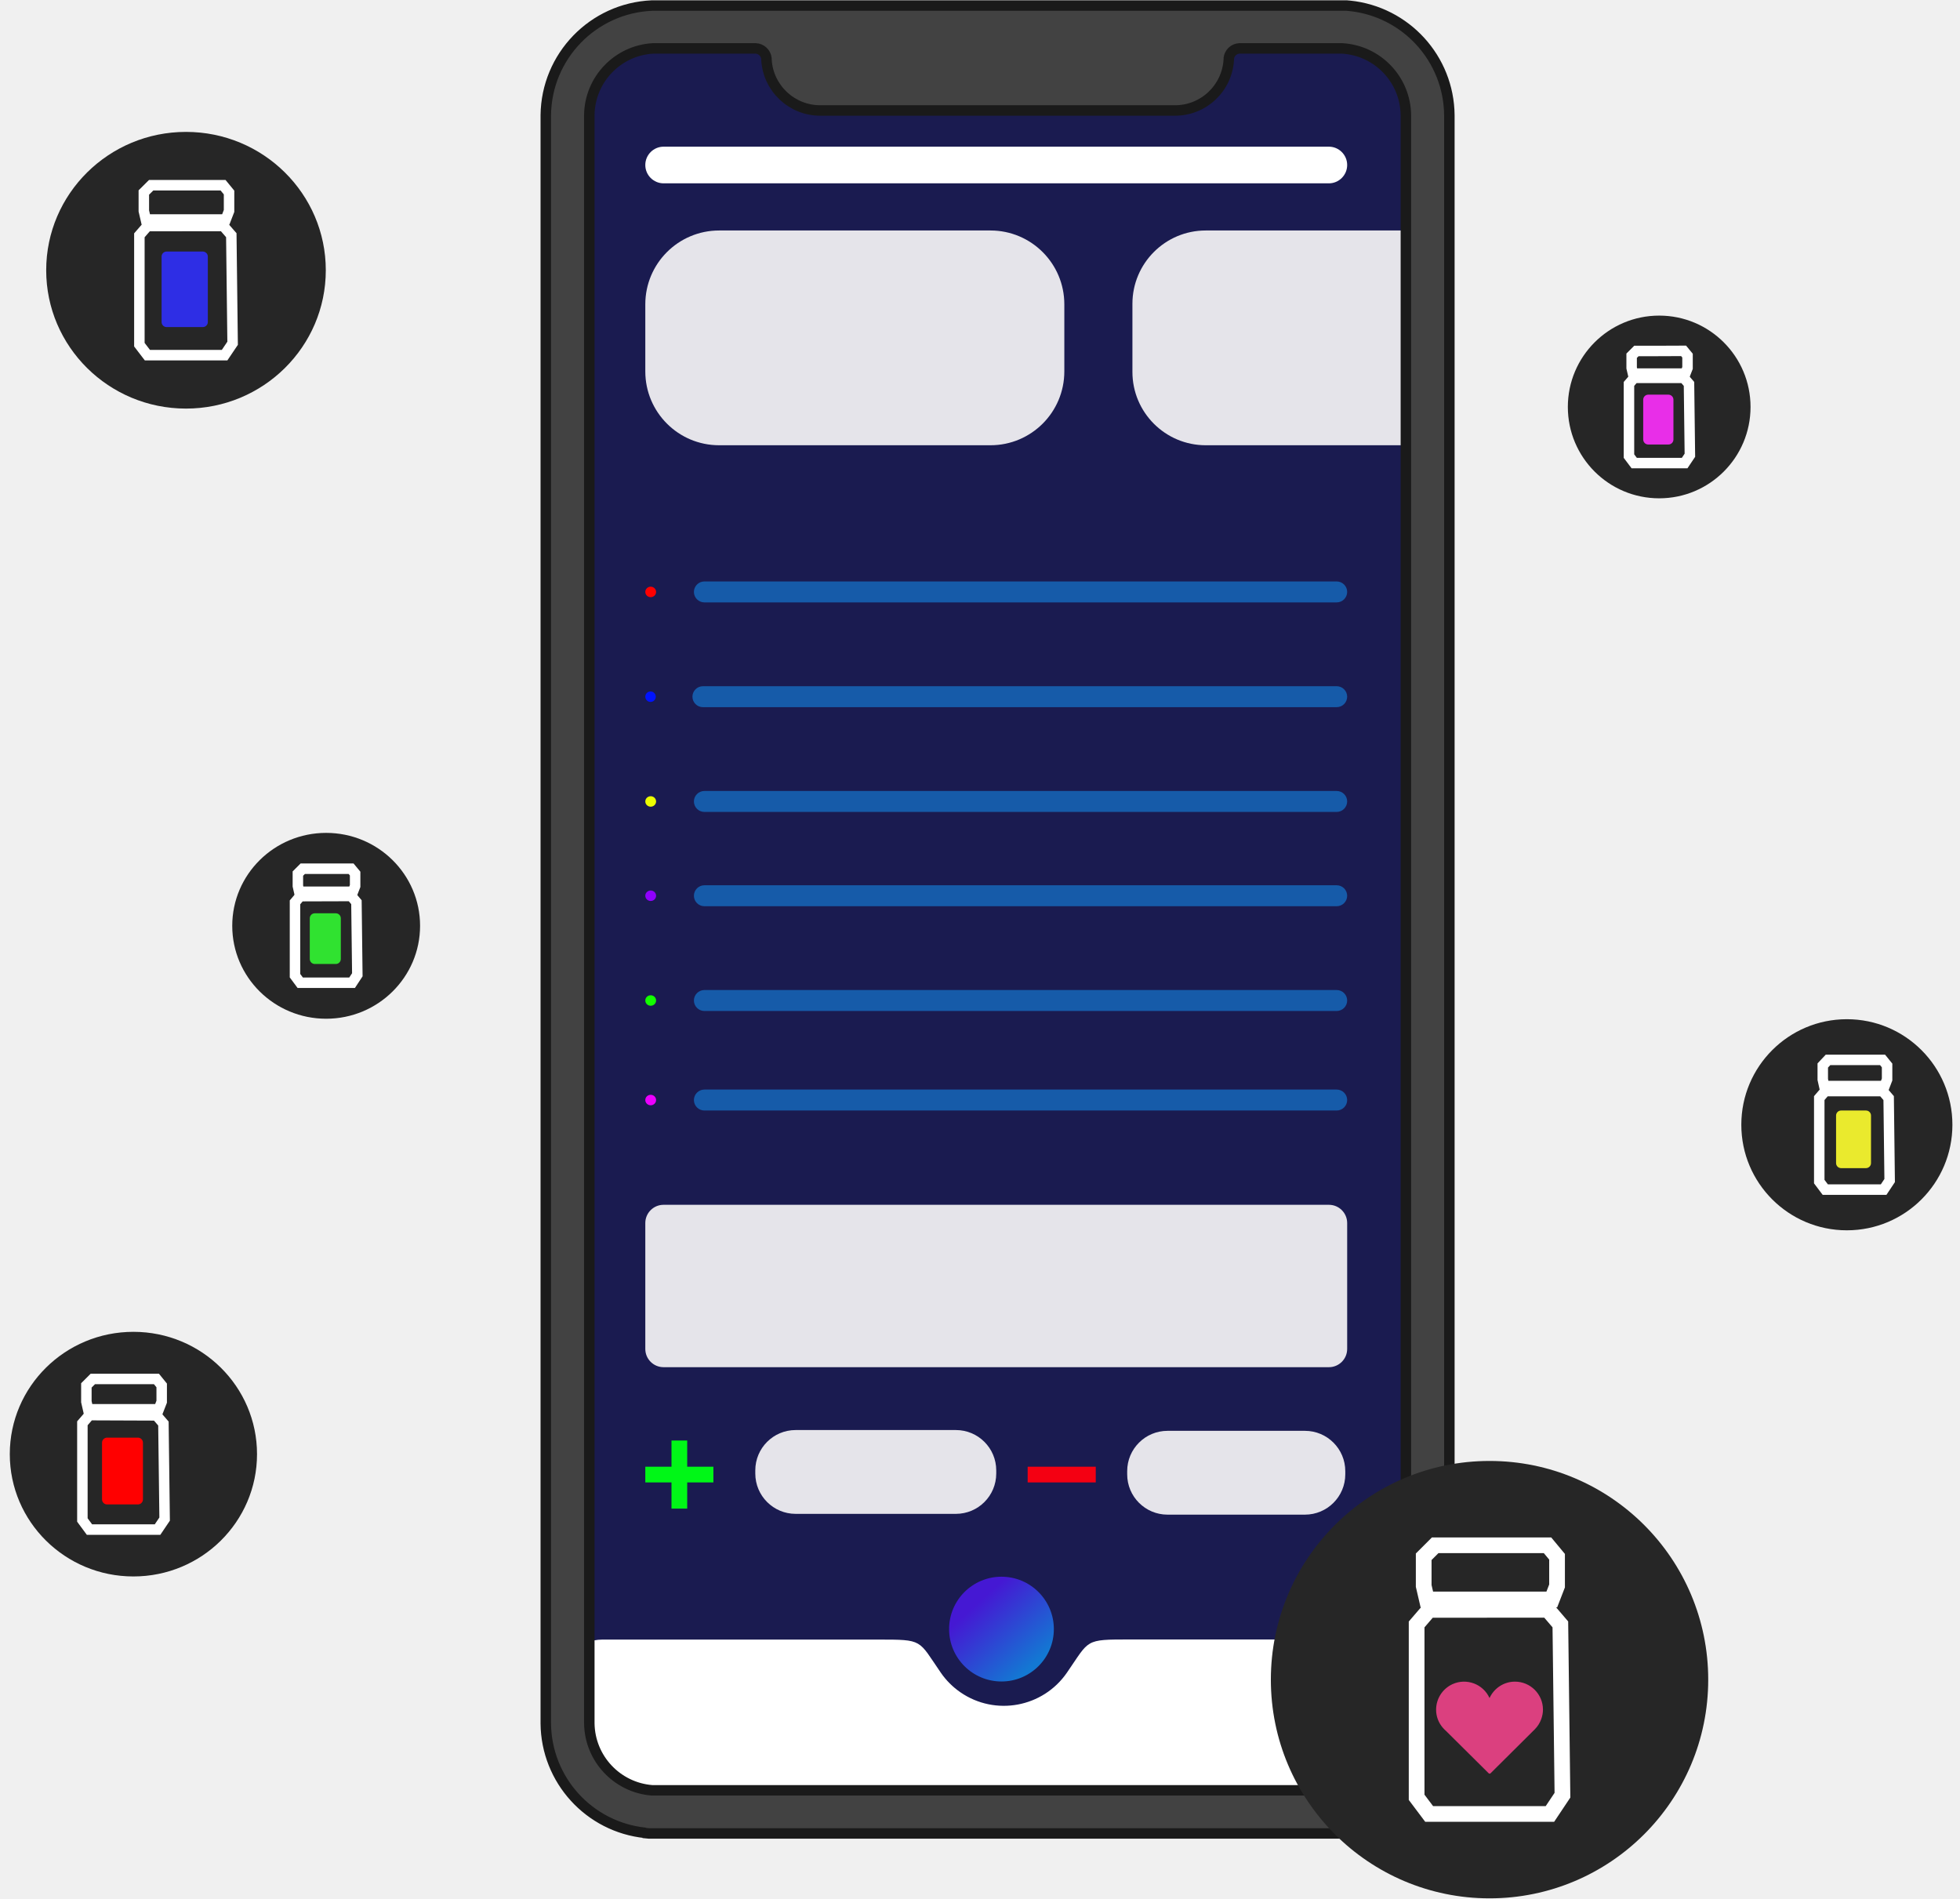
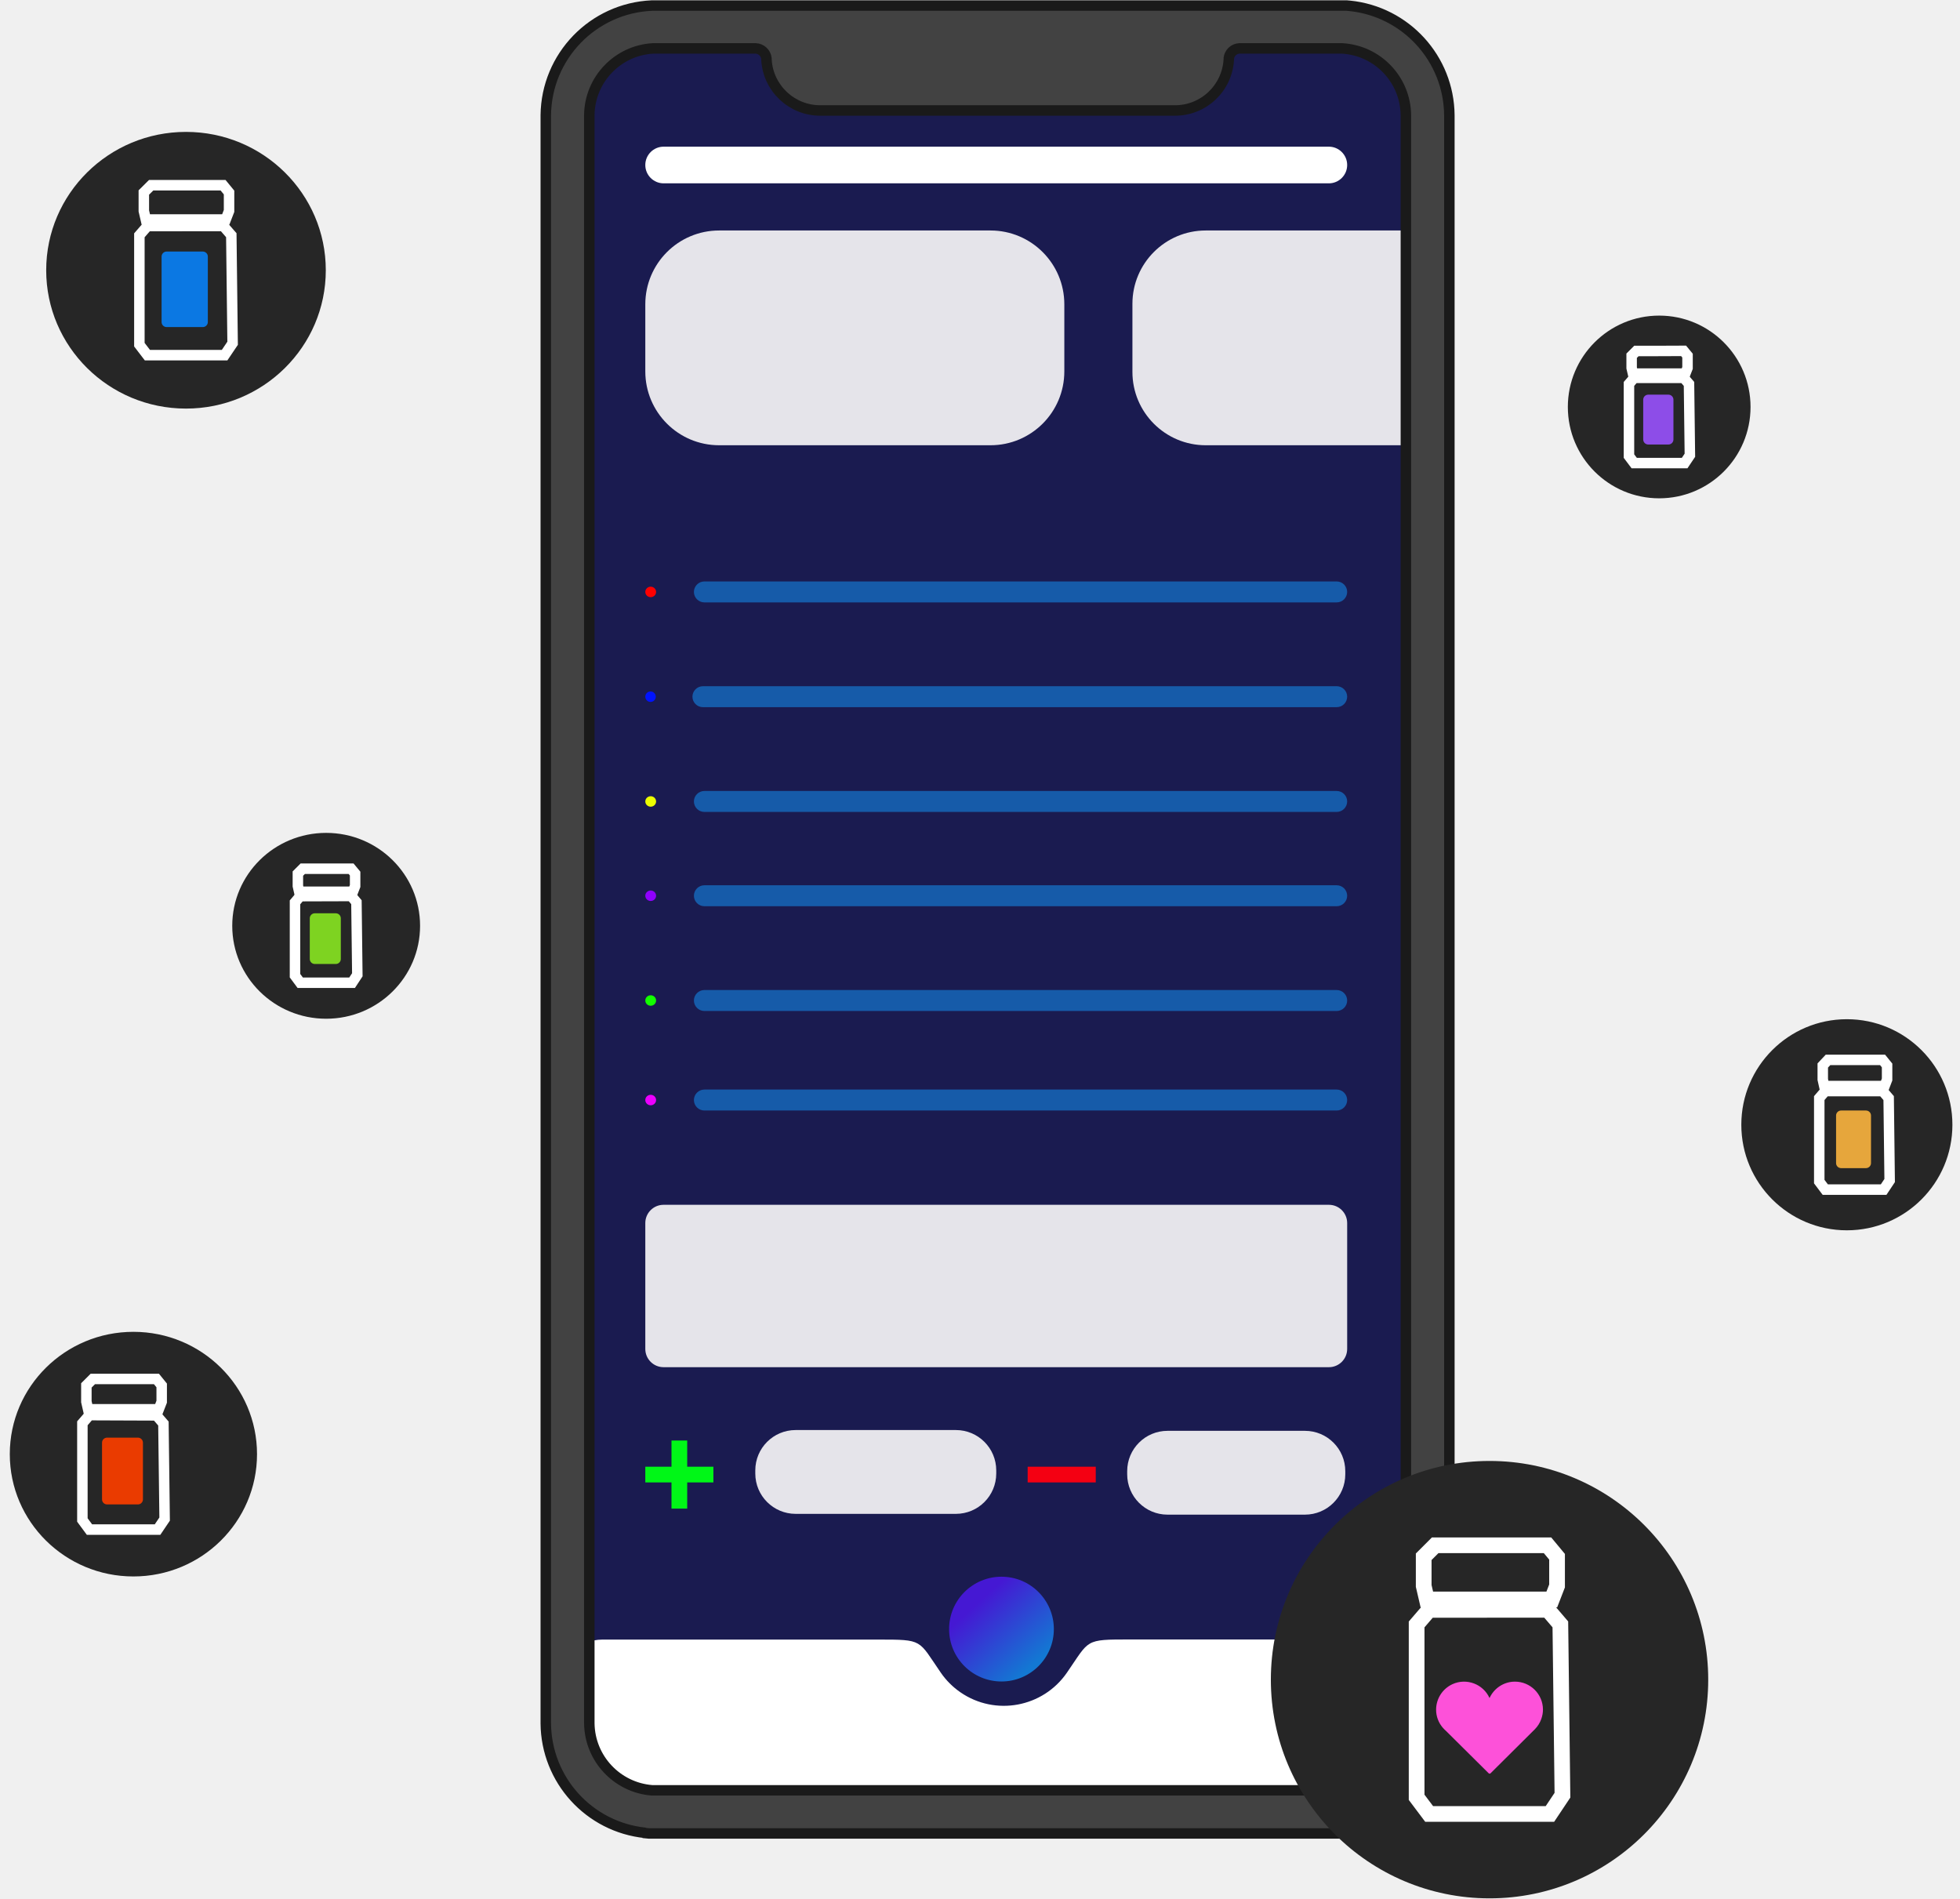
<svg xmlns="http://www.w3.org/2000/svg" version="1.1" id="Layer_1" x="0px" y="0px" viewBox="0 0 374.2 362.4" style="enable-background:new 0 0 374.2 362.4;" xml:space="preserve">
  <g id="Layer_2_1_">
    <g id="Graphic_Elements">
      <rect x="112.2" y="9" style="fill:#1A1B50;" width="158" height="334" />
      <path style="fill:#E5E4EA;" d="M137.3,44h51.8c7.79,0,14.1,6.31,14.1,14.1v12.8c0,7.79-6.31,14.1-14.1,14.1h-51.8    c-7.79,0-14.1-6.31-14.1-14.1V58.1C123.2,50.31,129.51,44,137.3,44z" />
      <path style="fill:#E5E4EA;" d="M230.2,44h40l0,0v41l0,0h-40c-7.73,0-14-6.27-14-14V58C216.2,50.27,222.47,44,230.2,44L230.2,44z" />
      <path style="fill:#FFFFFF;" d="M167.62,313H115c-4.37,0-7.91,3.54-7.92,7.91c0,0,0.38,6.75,1.77,10.78    c1.26,3.29,3.22,6.28,5.75,8.74c1.96,2.11,4.38,3.74,7.08,4.76c2.58,1.1,6.64,2.1,13.71,2.21s30.06,0,61,0    c25.44,0,49.33,0.22,53.32-0.11s10.95-0.07,16.48-4.54c3.36-2.57,6.04-5.91,7.81-9.75c2-4.42,2.32-12.11,2.32-12.11    c-0.01-4.37-3.55-7.91-7.92-7.91h-52.62c-8.8,0-7.7,0-12.08,6.33c-4.58,6.65-13.68,8.34-20.33,3.76    c-1.47-1.01-2.75-2.29-3.76-3.76C175.26,313,176.34,313,167.62,313z" />
-       <path style="fill:#424242;stroke:#1A1A1A;stroke-width:2;stroke-miterlimit:10;" d="M257.66,1.11l-0.57-0.05h-0.59l0,0    c-0.37,0-0.73,0-1.1,0H125.55c-0.37,0-0.74,0-1.1,0l0,0c-11.24,0.5-20.13,9.69-20.25,20.94v307c0.09,10.79,8.27,19.79,19,20.9    h-0.44l1.14,0.11h0.59c0.36,0,0.73,0,1.11,0h129.8c0.37,0,0.73,0,1.1,0h0.59l0.7-0.07c0.34,0,0.67-0.08,1-0.14l0.48-0.08    l0.49-0.09c0.48-0.1,1-0.22,1.44-0.35l0.47-0.14l0.92-0.3c0.46-0.16,0.91-0.34,1.35-0.53c0.15-0.06,0.3-0.13,0.44-0.2l0.43-0.2    l0.86-0.44c0.28-0.15,0.56-0.31,0.83-0.48l0.73-0.45l0.08-0.06c0.39-0.26,0.78-0.54,1.16-0.83c0.13-0.09,0.25-0.19,0.37-0.29    c0.35-0.28,0.7-0.57,1-0.87c0.82-0.75,1.58-1.56,2.27-2.43l0.3-0.37c1-1.31,1.84-2.73,2.52-4.23c0.11-0.24,0.21-0.49,0.3-0.74    c0.49-1.21,0.85-2.45,1.1-3.73c0.05-0.25,0.1-0.51,0.14-0.77c0.16-1.05,0.24-2.12,0.24-3.18V22    C276.62,11.2,268.41,2.2,257.66,1.11z M268.41,329c-0.09,6.72-5.3,12.26-12,12.78h-0.36h-0.67H125.55h-0.68h-0.36    c-6.7-0.52-11.91-6.06-12-12.78V22c0.06-6.79,5.39-12.38,12.17-12.76h19.6c1.06,0.05,1.93,0.86,2.05,1.91c0,0.07,0,0.14,0,0.22    l0,0c0.3,5.48,4.85,9.76,10.34,9.72h67.59c5.49,0.04,10.04-4.24,10.34-9.72l0,0c-0.01-0.07-0.01-0.15,0-0.22    c0.11-1.04,0.96-1.85,2-1.91h19.6c6.8,0.37,12.14,5.95,12.21,12.76V329z" />
+       <path style="fill:#424242;stroke:#1A1A1A;stroke-width:2;stroke-miterlimit:10;" d="M257.66,1.11l-0.57-0.05h-0.59l0,0    c-0.37,0-0.73,0-1.1,0H125.55c-0.37,0-0.74,0-1.1,0l0,0c-11.24,0.5-20.13,9.69-20.25,20.94v307c0.09,10.79,8.27,19.79,19,20.9    h-0.44l1.14,0.11h0.59c0.36,0,0.73,0,1.11,0h129.8c0.37,0,0.73,0,1.1,0h0.59l0.7-0.07c0.34,0,0.67-0.08,1-0.14l0.48-0.08    l0.49-0.09c0.48-0.1,1-0.22,1.44-0.35l0.47-0.14l0.92-0.3c0.46-0.16,0.91-0.34,1.35-0.53c0.15-0.06,0.3-0.13,0.44-0.2l0.43-0.2    l0.86-0.44c0.28-0.15,0.56-0.31,0.83-0.48l0.73-0.45l0.08-0.06c0.39-0.26,0.78-0.54,1.16-0.83c0.13-0.09,0.25-0.19,0.37-0.29    c0.35-0.28,0.7-0.57,1-0.87c0.82-0.75,1.58-1.56,2.27-2.43l0.3-0.37c1-1.31,1.84-2.73,2.52-4.23c0.11-0.24,0.21-0.49,0.3-0.74    c0.49-1.21,0.85-2.45,1.1-3.73c0.05-0.25,0.1-0.51,0.14-0.77c0.16-1.05,0.24-2.12,0.24-3.18V22    C276.62,11.2,268.41,2.2,257.66,1.11z M268.41,329c-0.09,6.72-5.3,12.26-12,12.78h-0.36h-0.67H125.55h-0.68h-0.36    c-6.7-0.52-11.91-6.06-12-12.78V22c0.06-6.79,5.39-12.38,12.17-12.76h19.6c1.06,0.05,1.93,0.86,2.05,1.91c0,0.07,0,0.14,0,0.22    l0,0c0.3,5.48,4.85,9.76,10.34,9.72h67.59c5.49,0.04,10.04-4.24,10.34-9.72l0,0c-0.01-0.07-0.01-0.15,0-0.22    c0.11-1.04,0.96-1.85,2-1.91h19.6c6.8,0.37,12.14,5.95,12.21,12.76L268.41,329L268.41,329z" />
      <path style="fill:#FFFFFF;" d="M126.7,28h127c1.93,0,3.5,1.57,3.5,3.5l0,0c0,1.93-1.57,3.5-3.5,3.5h-127c-1.93,0-3.5-1.57-3.5-3.5    l0,0C123.2,29.57,124.77,28,126.7,28z" />
      <ellipse style="fill:#FF0000;" cx="124.23" cy="113" rx="1.03" ry="1" />
      <path style="fill:#165BA9;" d="M134.48,111H255.2c1.1,0,2,0.9,2,2l0,0c0,1.1-0.9,2-2,2H134.48c-1.1,0-2-0.9-2-2l0,0    C132.48,111.9,133.38,111,134.48,111z" />
      <circle style="fill:#0013FF;" cx="124.2" cy="133" r="1" />
      <path style="fill:#165BA9;" d="M134.2,131h121c1.1,0,2,0.9,2,2l0,0c0,1.1-0.9,2-2,2h-121c-1.1,0-2-0.9-2-2l0,0    C132.2,131.9,133.1,131,134.2,131z" />
      <ellipse style="fill:#EDFF00;" cx="124.23" cy="153" rx="1.03" ry="1" />
      <path style="fill:#165BA9;" d="M134.48,151H255.2c1.1,0,2,0.9,2,2l0,0c0,1.1-0.9,2-2,2H134.48c-1.1,0-2-0.9-2-2l0,0    C132.48,151.9,133.38,151,134.48,151z" />
      <ellipse style="fill:#8F00FF;" cx="124.23" cy="171" rx="1.03" ry="1" />
      <path style="fill:#165BA9;" d="M134.48,169H255.2c1.1,0,2,0.9,2,2l0,0c0,1.1-0.9,2-2,2H134.48c-1.1,0-2-0.9-2-2l0,0    C132.48,169.9,133.38,169,134.48,169z" />
      <ellipse style="fill:#13FF00;" cx="124.23" cy="191" rx="1.03" ry="1" />
      <path style="fill:#165BA9;" d="M134.48,189H255.2c1.1,0,2,0.9,2,2l0,0c0,1.1-0.9,2-2,2H134.48c-1.1,0-2-0.9-2-2l0,0    C132.48,189.9,133.38,189,134.48,189z" />
      <ellipse style="fill:#EC00FF;" cx="124.23" cy="210" rx="1.03" ry="1" />
      <path style="fill:#165BA9;" d="M134.48,208H255.2c1.1,0,2,0.9,2,2l0,0c0,1.1-0.9,2-2,2H134.48c-1.1,0-2-0.9-2-2l0,0    C132.48,208.9,133.38,208,134.48,208z" />
-       <linearGradient id="SVGID_1_" gradientUnits="userSpaceOnUse" x1="186.629" y1="57.979" x2="197.369" y2="46.279" gradientTransform="matrix(1 0 0 -1 0 364)">
+       <linearGradient id="SVGID_1_" gradientUnits="userSpaceOnUse" x1="186.629" y1="442.021" x2="197.369" y2="453.721" gradientTransform="matrix(1 0 0 1 0 -136)">
        <stop offset="0" style="stop-color:#4518D3" />
        <stop offset="1" style="stop-color:#1378D3" />
      </linearGradient>
      <circle style="fill:url(#SVGID_1_);" cx="191.2" cy="311" r="10" />
      <path style="fill:#E5E4EA;" d="M126.69,230h127.02c1.93,0,3.49,1.56,3.49,3.49v24.02c0,1.93-1.56,3.49-3.49,3.49H126.69    c-1.93,0-3.49-1.56-3.49-3.49v-24.02C123.2,231.56,124.76,230,126.69,230z" />
      <path style="fill:#E5E4EA;" d="M151.9,273h30.6c4.25,0,7.7,3.45,7.7,7.7v0.6c0,4.25-3.45,7.7-7.7,7.7h-30.6    c-4.25,0-7.7-3.45-7.7-7.7v-0.6C144.2,276.45,147.65,273,151.9,273z" />
      <path style="fill:#E5E4EA;" d="M222.9,273.15h26.24c4.25,0,7.7,3.45,7.7,7.7v0.6c0,4.25-3.45,7.7-7.7,7.7H222.9    c-4.25,0-7.7-3.45-7.7-7.7v-0.6C215.2,276.6,218.65,273.15,222.9,273.15z" />
      <rect x="128.2" y="275" style="fill:#00F717;" width="3" height="13" />
      <rect x="123.2" y="280" style="fill:#00F717;" width="13" height="3" />
      <rect x="196.2" y="280" style="fill:#F40012;" width="13" height="3" />
      <circle style="fill:#262626;" cx="284.38" cy="320.65" r="41.75" />
      <path style="fill:none;stroke:#FFFFFF;stroke-width:3;stroke-miterlimit:10;" d="M283.92,295H274l-2.19,2.19v5.57l0.6,2.58h23.86    l1-2.58v-5.57l-1.82-2.19H283.92z" />
      <path style="fill:none;stroke:#FFFFFF;stroke-width:3;stroke-miterlimit:10;" d="M272.85,307.33l-2.39,2.78v33l2.39,3.18h23.06    l2.39-3.58c-0.13-10.87-0.26-21.74-0.4-32.61l-2.38-2.78L272.85,307.33z" />
-       <path style="fill:#DB407F;" d="M294.58,326.36c-0.01-2.95-2.4-5.33-5.35-5.33c-2.09,0-3.98,1.23-4.85,3.13    c-1.22-2.68-4.39-3.87-7.07-2.65c-1.9,0.87-3.12,2.76-3.13,4.85c-0.01,1.28,0.45,2.52,1.29,3.48c0.18,0.21,0.39,0.42,0.6,0.6    l8.14,8.08c0.05,0.05,0.11,0.08,0.18,0.08c0.07,0,0.14-0.03,0.19-0.08l8.44-8.39l0,0c0.56-0.56,0.99-1.25,1.25-2    C294.47,327.56,294.58,326.96,294.58,326.36z" />
+       <path style="fill:#FD51D9;" d="M294.58,326.36c-0.01-2.95-2.4-5.33-5.35-5.33c-2.09,0-3.98,1.23-4.85,3.13    c-1.22-2.68-4.39-3.87-7.07-2.65c-1.9,0.87-3.12,2.76-3.13,4.85c-0.01,1.28,0.45,2.52,1.29,3.48c0.18,0.21,0.39,0.42,0.6,0.6    l8.14,8.08c0.05,0.05,0.11,0.08,0.18,0.08s0.14-0.03,0.19-0.08l8.44-8.39l0,0c0.56-0.56,0.99-1.25,1.25-2    C294.47,327.56,294.58,326.96,294.58,326.36z" />
      <circle style="fill:#262626;" cx="352.6" cy="214.72" r="20.15" />
      <path style="fill:none;stroke:#FFFFFF;stroke-width:2;stroke-miterlimit:10;" d="M353.83,202.34H349l-1,1.06v2.68l0.28,1.25h11.52    l0.48-1.25v-2.68l-0.86-1.06H353.83z" />
      <path style="fill:none;stroke:#FFFFFF;stroke-width:2;stroke-miterlimit:10;" d="M348.48,208.29l-1.15,1.34v15.94l1.15,1.53h11.14    l1.15-1.73c-0.06-5.24-0.12-10.49-0.19-15.74l-1.15-1.34H348.48z" />
-       <path style="fill:#EAEA2D;" d="M351.5,212h4.75c0.53,0,0.96,0.43,0.96,0.96v9.08c0,0.53-0.43,0.96-0.96,0.96h-4.75    c-0.53,0-0.96-0.43-0.96-0.96v-9.08C350.54,212.43,350.97,212,351.5,212z" />
+       <path style="fill:#E6A63C;" d="M351.5,212h4.75c0.53,0,0.96,0.43,0.96,0.96v9.08c0,0.53-0.43,0.96-0.96,0.96h-4.75    c-0.53,0-0.96-0.43-0.96-0.96v-9.08C350.54,212.43,350.97,212,351.5,212z" />
      <circle style="fill:#262626;" cx="316.77" cy="77.69" r="17.44" />
      <path style="fill:none;stroke:#FFFFFF;stroke-width:2;stroke-miterlimit:10;" d="M316.57,67h-4.15l-0.91,0.91v2.33l0.25,1.08h10    l0.42-1.08v-2.35l-0.75-0.91L316.57,67z" />
      <path style="fill:none;stroke:#FFFFFF;stroke-width:2;stroke-miterlimit:10;" d="M312,72.13l-1,1.16v13.78l1,1.33h9.63l1-1.49    c-0.06-4.54-0.12-9.08-0.17-13.62l-1-1.16H312z" />
-       <path style="fill:#E82EE8;" d="M314.68,75.34h3.85c0.53,0,0.96,0.43,0.96,0.96v7.6c0,0.53-0.43,0.96-0.96,0.96h-3.85    c-0.53,0-0.96-0.43-0.96-0.96v-7.6C313.72,75.77,314.15,75.34,314.68,75.34z" />
+       <path style="fill:#8D4DE8;" d="M314.68,75.34h3.85c0.53,0,0.96,0.43,0.96,0.96v7.6c0,0.53-0.43,0.96-0.96,0.96h-3.85    c-0.53,0-0.96-0.43-0.96-0.96v-7.6C313.72,75.77,314.15,75.34,314.68,75.34z" />
      <ellipse style="fill:#262626;" cx="35.51" cy="51.59" rx="26.69" ry="26.41" />
      <path style="fill:none;stroke:#FFFFFF;stroke-width:2;stroke-miterlimit:10;" d="M35.22,35.36h-6.36l-1.4,1.39v3.52l0.38,1.63    H43.1l0.63-1.63v-3.52l-1.14-1.39H35.22z" />
      <path style="fill:none;stroke:#FFFFFF;stroke-width:2;stroke-miterlimit:10;" d="M28.14,43.16l-1.53,1.76V65.8l1.53,2h14.74    l1.53-2.27c-0.09-6.87-0.17-13.74-0.25-20.63l-1.53-1.76L28.14,43.16z" />
-       <path style="fill:#2E2EE5;" d="M31.81,48.02h6.91c0.53,0,0.96,0.43,0.96,0.96v12.5c0,0.53-0.43,0.96-0.96,0.96h-6.91    c-0.53,0-0.96-0.43-0.96-0.96v-12.5C30.85,48.45,31.28,48.02,31.81,48.02z" />
+       <path style="fill:#0B78E3;" d="M31.81,48.02h6.91c0.53,0,0.96,0.43,0.96,0.96v12.5c0,0.53-0.43,0.96-0.96,0.96h-6.91    c-0.53,0-0.96-0.43-0.96-0.96v-12.5C30.85,48.45,31.28,48.02,31.81,48.02z" />
      <ellipse style="fill:#262626;" cx="62.27" cy="176.74" rx="17.93" ry="17.74" />
      <path style="fill:none;stroke:#FFFFFF;stroke-width:2;stroke-miterlimit:10;" d="M62.07,165.84H57.8l-0.93,0.93v2.37l0.25,1.1    h10.25c0.14-0.37,0.28-0.74,0.43-1.1v-2.37l-0.77-0.93H62.07z" />
      <path style="fill:none;stroke:#FFFFFF;stroke-width:2;stroke-miterlimit:10;" d="M57.32,171.08l-1,1.18v14l1,1.35h9.9l1-1.52    c-0.06-4.62-0.12-9.24-0.17-13.86l-1-1.18L57.32,171.08z" />
-       <path style="fill:#30E230;" d="M60.1,174.35h4.01c0.53,0,0.96,0.43,0.96,0.96v7.76c0,0.53-0.43,0.96-0.96,0.96H60.1    c-0.53,0-0.96-0.43-0.96-0.96v-7.76C59.14,174.78,59.57,174.35,60.1,174.35z" />
+       <path style="fill:#7ED321;" d="M60.1,174.35h4.01c0.53,0,0.96,0.43,0.96,0.96v7.76c0,0.53-0.43,0.96-0.96,0.96H60.1    c-0.53,0-0.96-0.43-0.96-0.96v-7.76C59.14,174.78,59.57,174.35,60.1,174.35z" />
      <ellipse style="fill:#262626;" cx="25.47" cy="277.6" rx="23.6" ry="23.35" />
      <path style="fill:none;stroke:#FFFFFF;stroke-width:2;stroke-miterlimit:10;" d="M23.34,263.25h-5.62l-1.23,1.23v3.11l0.33,1.45    h13.49c0.19-0.48,0.38-1,0.56-1.45v-3.11l-1-1.23H23.34z" />
      <path style="fill:none;stroke:#FFFFFF;stroke-width:2;stroke-miterlimit:10;" d="M17.08,270.15l-1.35,1.56v18.46l1.35,1.83h13    l1.35-2c-0.08-6.08-0.16-12.16-0.23-18.24l-1.34-1.56L17.08,270.15z" />
-       <path style="fill:#FF0000;" d="M20.44,274.45h5.89c0.53,0,0.96,0.43,0.96,0.96v10.83c0,0.53-0.43,0.96-0.96,0.96h-5.89    c-0.53,0-0.96-0.43-0.96-0.96v-10.83C19.48,274.88,19.91,274.45,20.44,274.45z" />
+       <path style="fill:#EA3B00;" d="M20.44,274.45h5.89c0.53,0,0.96,0.43,0.96,0.96v10.83c0,0.53-0.43,0.96-0.96,0.96h-5.89    c-0.53,0-0.96-0.43-0.96-0.96v-10.83C19.48,274.88,19.91,274.45,20.44,274.45z" />
    </g>
  </g>
</svg>
